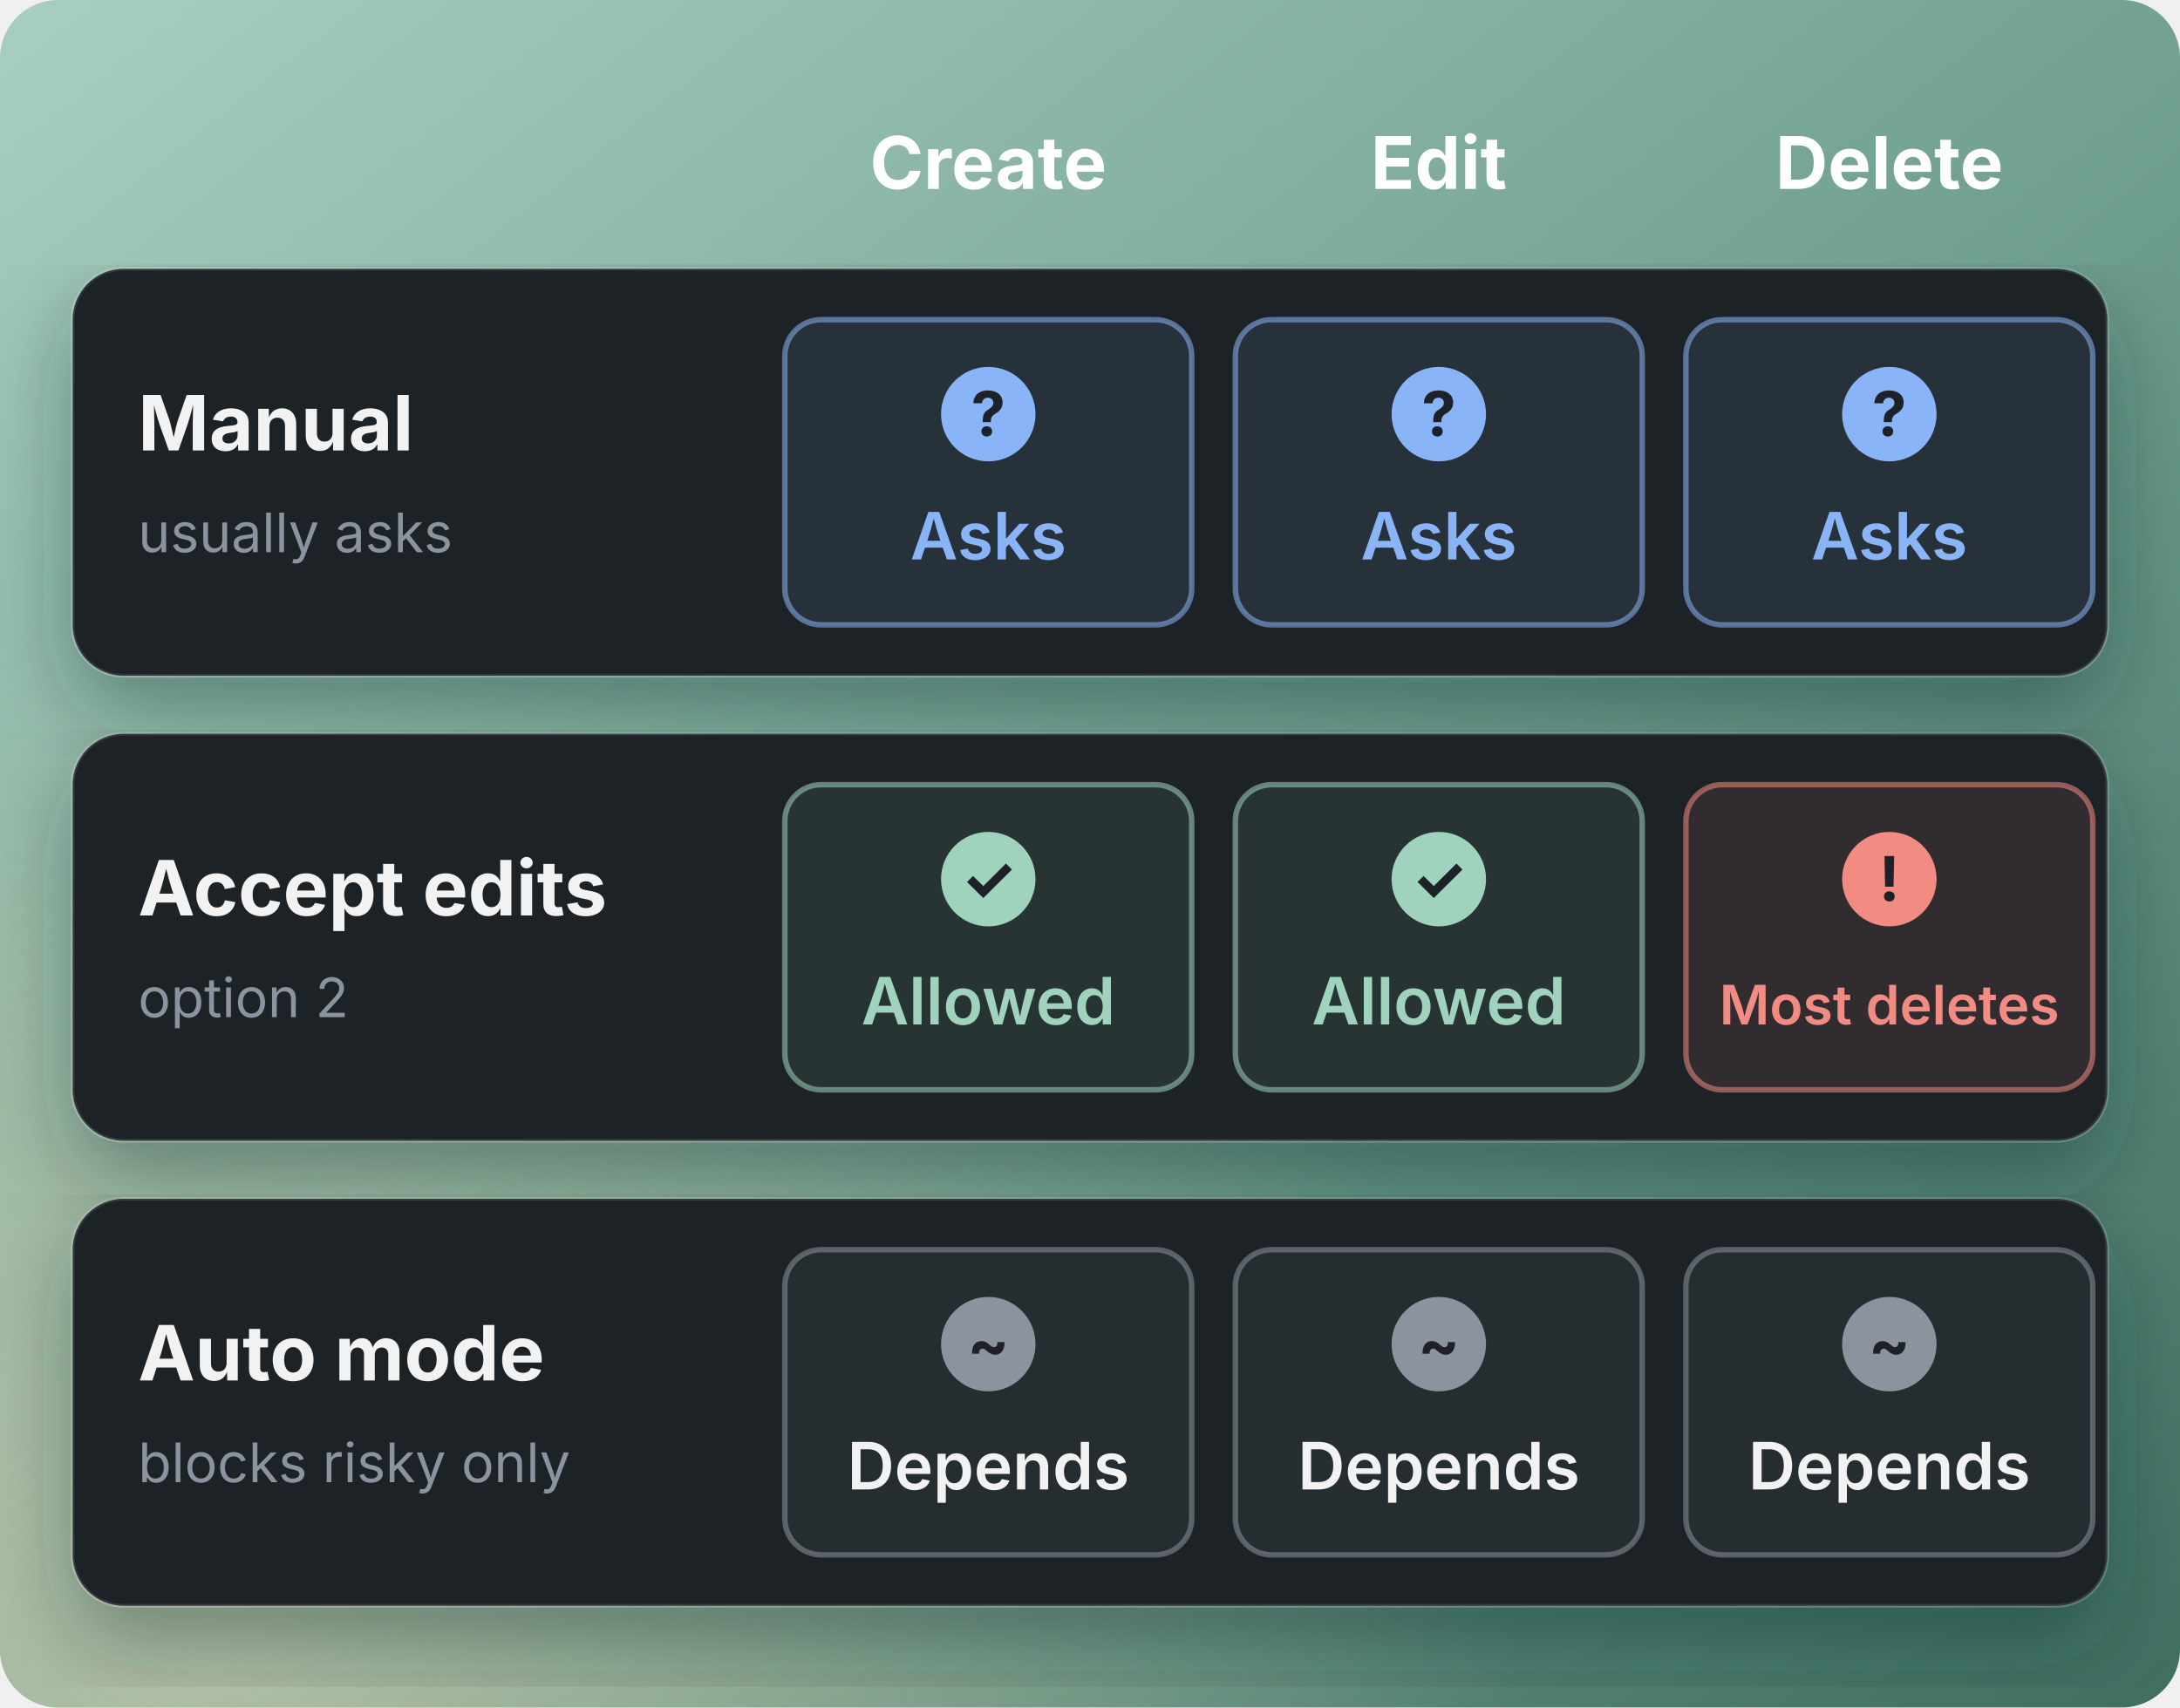
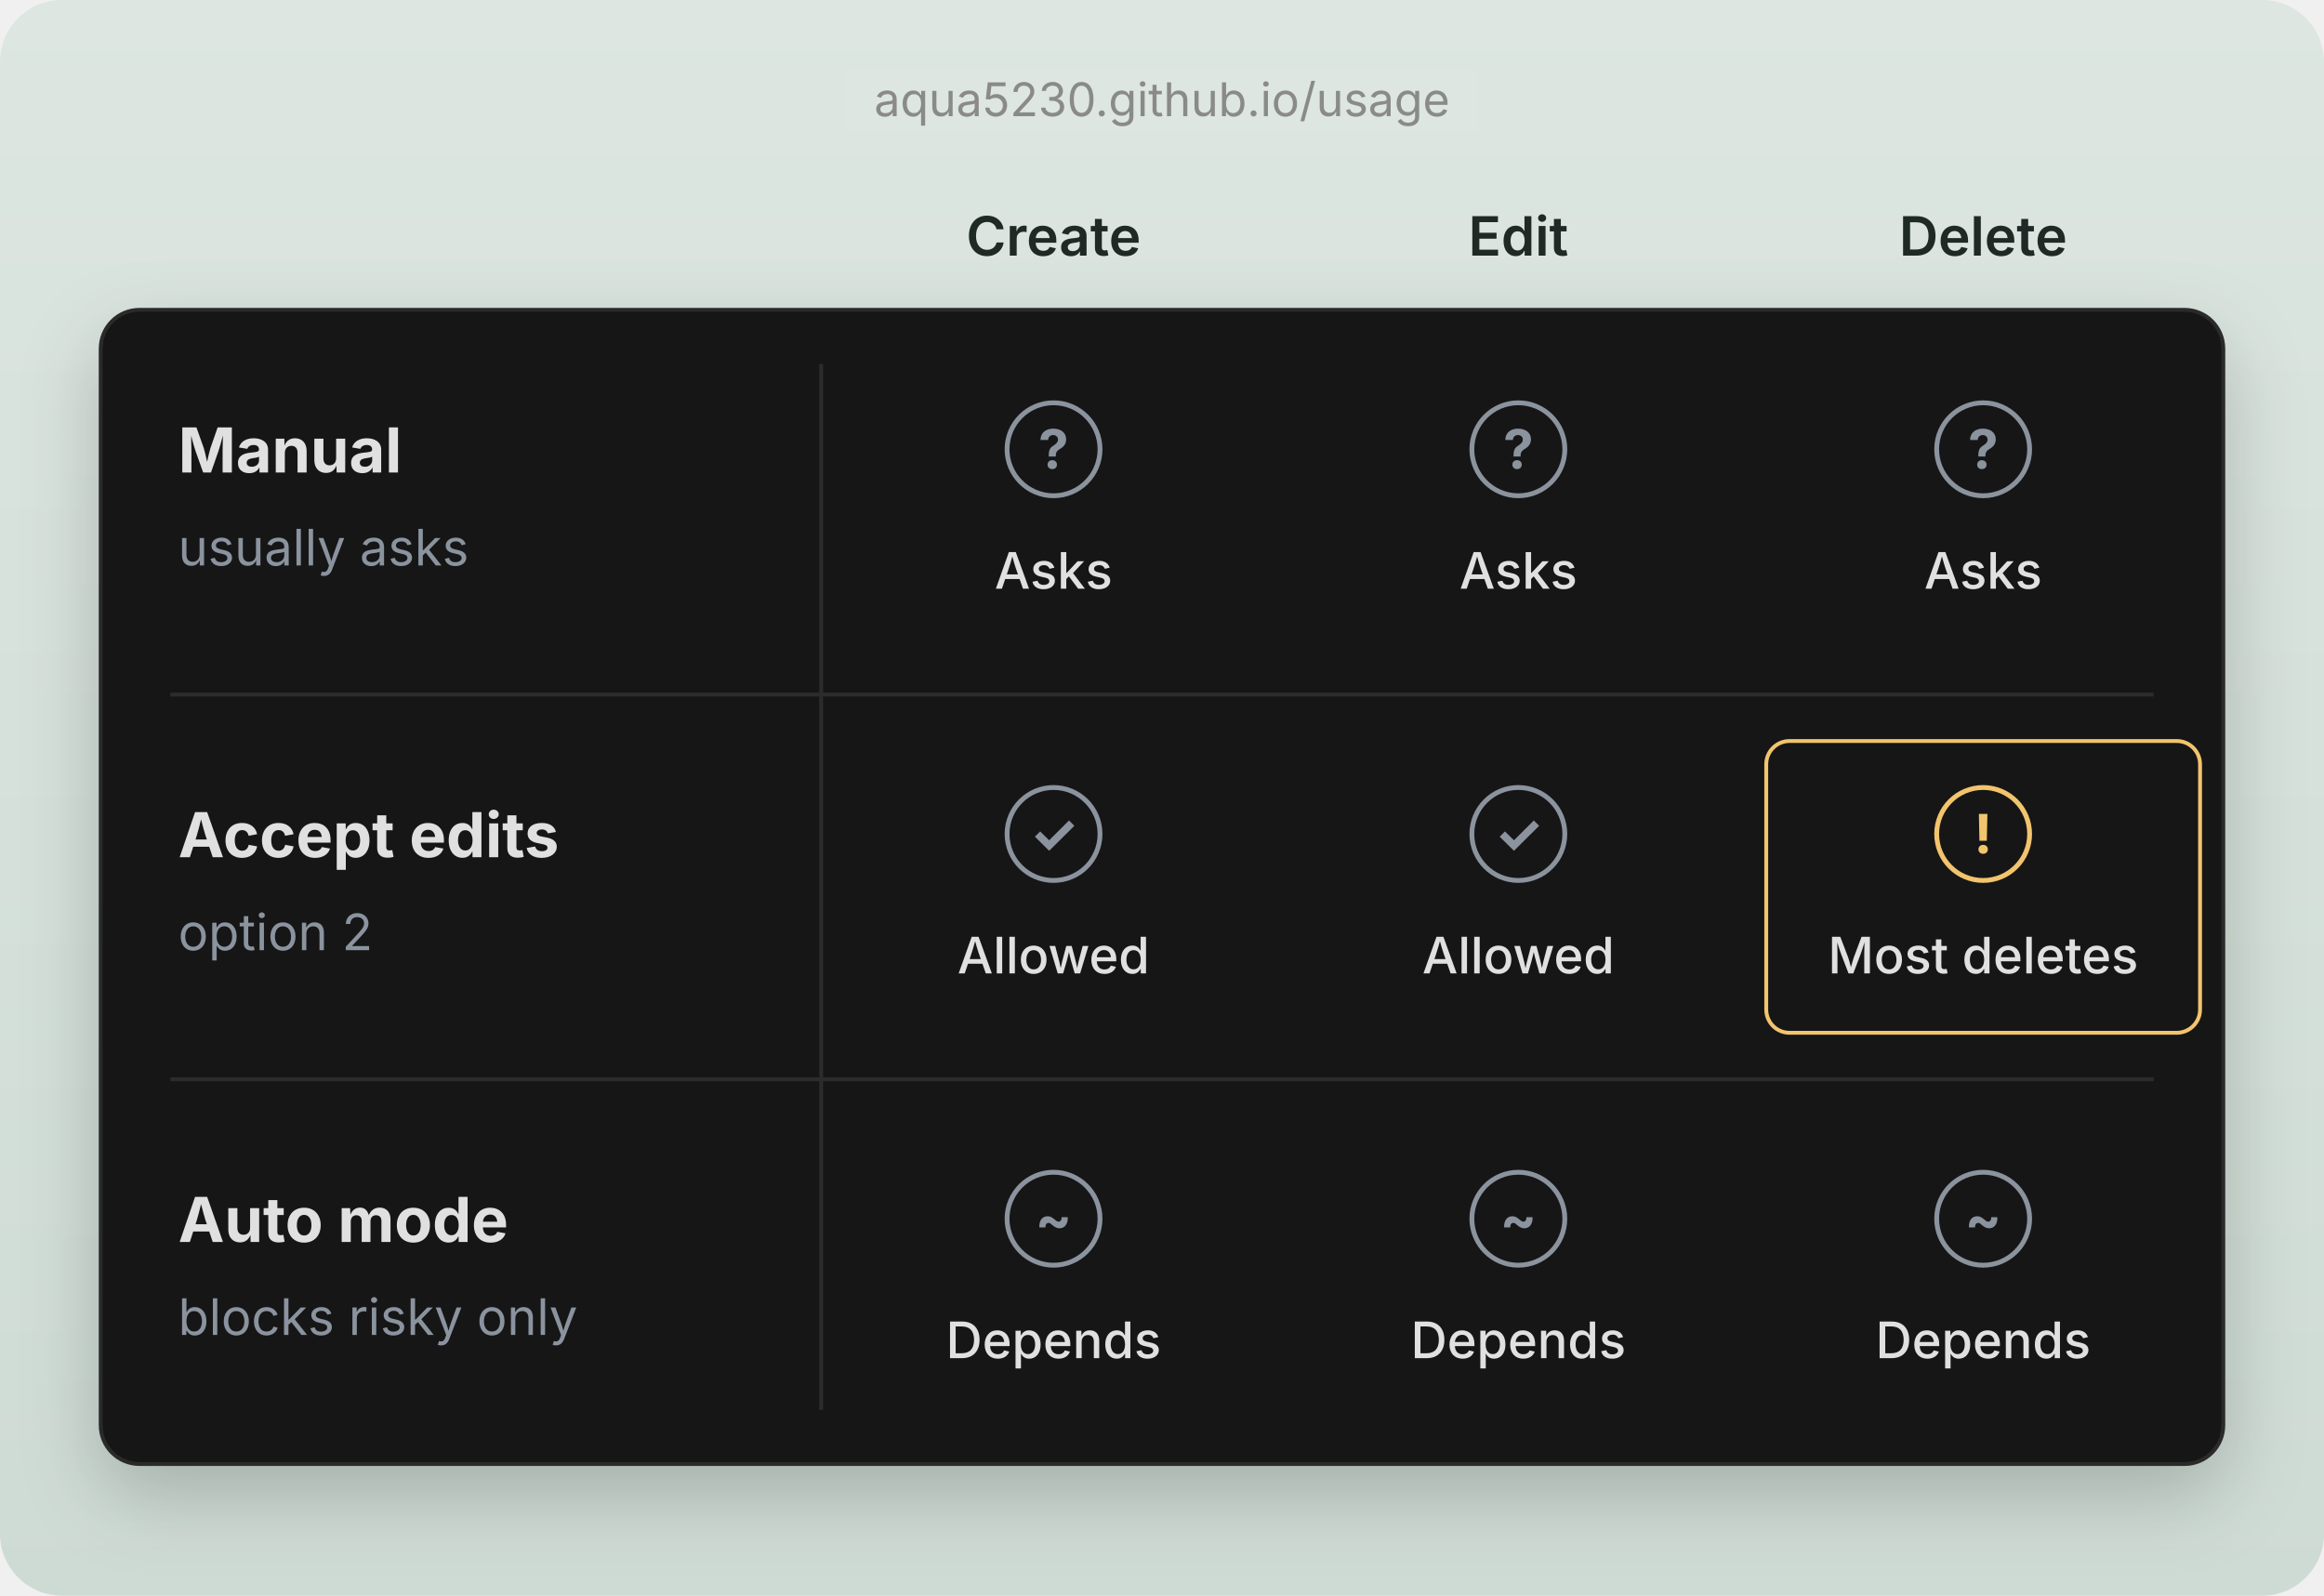
- <svg xmlns="http://www.w3.org/2000/svg" viewBox="0 0 600 470" role="img" aria-label="Three settings compared from top to bottom: Manual usually asks before a change; with accept edits, creating, editing, and ordinary deletions in the folder are allowed without asking; auto mode blocks only actions that look risky." font-family="-apple-system, Inter, Helvetica, Arial, sans-serif">
+ <svg xmlns="http://www.w3.org/2000/svg" viewBox="0 0 600 412" role="img" aria-label="Three settings compared from top to bottom: Manual usually asks before a change; with accept edits, creating, editing, and ordinary deletions in the folder are allowed without asking; auto mode blocks only actions that look risky." font-family="Noto Sans TC, -apple-system, sans-serif">
  <defs>
-     <linearGradient id="bg" x1="0" y1="0" x2="1" y2="1">
-       <stop offset="0" stop-color="#A9CFC0" />
-       <stop offset=".55" stop-color="#6E9E8E" />
-       <stop offset="1" stop-color="#3F6E61" />
+     <linearGradient id="bg" x1="0" y1="0" x2="0" y2="1">
+       <stop offset="0" stop-color="#DDE6E1" />
+       <stop offset="1" stop-color="#CEDBD4" />
    </linearGradient>
-     <radialGradient id="g1" cx=".1" cy=".95" r=".6">
-       <stop offset="0" stop-color="#E8D9B5" stop-opacity=".55" />
-       <stop offset="1" stop-color="#E8D9B5" stop-opacity="0" />
-     </radialGradient>
    <filter id="sh" x="-10%" y="-10%" width="120%" height="130%">
-       <feDropShadow dx="0" dy="10" stdDeviation="12" flood-color="#0B2A22" flood-opacity=".38" />
+       <feDropShadow dx="0" dy="8" stdDeviation="10" flood-color="#141414" flood-opacity="0.20" />
    </filter>
  </defs>
-   <rect width="600" height="470" rx="16" fill="url(#bg)" />
-   <rect width="600" height="470" rx="16" fill="url(#g1)" />
-   <text x="272" y="52" font-size="20" fill="#FFFFFF" text-anchor="middle" font-weight="700">Create</text>
-   <text x="396" y="52" font-size="20" fill="#FFFFFF" text-anchor="middle" font-weight="700">Edit</text>
-   <text x="520" y="52" font-size="20" fill="#FFFFFF" text-anchor="middle" font-weight="700">Delete</text>
+   <rect width="600" height="412" rx="16" fill="url(#bg)" />
+   <text x="272" y="66" font-size="14" font-weight="600" fill="#1F2A26" text-anchor="middle" data-role="label">Create</text>
+   <text x="392" y="66" font-size="14" font-weight="600" fill="#1F2A26" text-anchor="middle" data-role="label">Edit</text>
+   <text x="512" y="66" font-size="14" font-weight="600" fill="#1F2A26" text-anchor="middle" data-role="label">Delete</text>
  <g filter="url(#sh)">
-     <rect x="20" y="74" width="560" height="112" rx="14" fill="#1E2228" stroke="#FFFFFF1A" />
+     <rect x="26" y="80" width="548" height="298" rx="10" fill="#161616" stroke="#2C2C2C" stroke-width="1" />
  </g>
-   <text x="38" y="124" font-size="21" fill="#F2F2F2" font-weight="700">Manual</text>
-   <text x="38" y="152" font-size="15" fill="#8A939E">usually asks</text>
-   <rect x="216" y="88" width="112" height="84" rx="10" fill="#8AB4F8" fill-opacity=".10" stroke="#8AB4F8" stroke-opacity=".55" stroke-width="1.5" />
-   <circle cx="272" cy="114" r="13" fill="#8AB4F8" />
-   <text x="272" y="120" font-size="17" fill="#1E2228" text-anchor="middle" font-weight="700">?</text>
-   <text x="272" y="154" font-size="18" fill="#8AB4F8" text-anchor="middle" font-weight="600">Asks</text>
-   <rect x="340" y="88" width="112" height="84" rx="10" fill="#8AB4F8" fill-opacity=".10" stroke="#8AB4F8" stroke-opacity=".55" stroke-width="1.5" />
-   <circle cx="396" cy="114" r="13" fill="#8AB4F8" />
-   <text x="396" y="120" font-size="17" fill="#1E2228" text-anchor="middle" font-weight="700">?</text>
-   <text x="396" y="154" font-size="18" fill="#8AB4F8" text-anchor="middle" font-weight="600">Asks</text>
-   <rect x="464" y="88" width="112" height="84" rx="10" fill="#8AB4F8" fill-opacity=".10" stroke="#8AB4F8" stroke-opacity=".55" stroke-width="1.5" />
-   <circle cx="520" cy="114" r="13" fill="#8AB4F8" />
-   <text x="520" y="120" font-size="17" fill="#1E2228" text-anchor="middle" font-weight="700">?</text>
-   <text x="520" y="154" font-size="18" fill="#8AB4F8" text-anchor="middle" font-weight="600">Asks</text>
-   <g filter="url(#sh)">
-     <rect x="20" y="202" width="560" height="112" rx="14" fill="#1E2228" stroke="#FFFFFF1A" />
-   </g>
-   <text x="38" y="252" font-size="21" fill="#F2F2F2" font-weight="700">Accept edits</text>
-   <text x="38" y="280" font-size="15" fill="#8A939E">option 2</text>
-   <rect x="216" y="216" width="112" height="84" rx="10" fill="#9FD3BD" fill-opacity=".10" stroke="#9FD3BD" stroke-opacity=".55" stroke-width="1.5" />
-   <circle cx="272" cy="242" r="13" fill="#9FD3BD" />
-   <text x="272" y="248" font-size="17" fill="#1E2228" text-anchor="middle" font-weight="700">✓</text>
-   <text x="272" y="282" font-size="18" fill="#9FD3BD" text-anchor="middle" font-weight="600">Allowed</text>
-   <rect x="340" y="216" width="112" height="84" rx="10" fill="#9FD3BD" fill-opacity=".10" stroke="#9FD3BD" stroke-opacity=".55" stroke-width="1.5" />
-   <circle cx="396" cy="242" r="13" fill="#9FD3BD" />
-   <text x="396" y="248" font-size="17" fill="#1E2228" text-anchor="middle" font-weight="700">✓</text>
-   <text x="396" y="282" font-size="18" fill="#9FD3BD" text-anchor="middle" font-weight="600">Allowed</text>
-   <rect x="464" y="216" width="112" height="84" rx="10" fill="#F28B82" fill-opacity=".10" stroke="#F28B82" stroke-opacity=".55" stroke-width="1.5" />
-   <circle cx="520" cy="242" r="13" fill="#F28B82" />
-   <text x="520" y="248" font-size="17" fill="#1E2228" text-anchor="middle" font-weight="700">!</text>
-   <text x="520" y="282" font-size="15" fill="#F28B82" text-anchor="middle" font-weight="600">Most deletes</text>
-   <g filter="url(#sh)">
-     <rect x="20" y="330" width="560" height="112" rx="14" fill="#1E2228" stroke="#FFFFFF1A" />
-   </g>
-   <text x="38" y="380" font-size="21" fill="#F2F2F2" font-weight="700">Auto mode</text>
-   <text x="38" y="408" font-size="15" fill="#8A939E">blocks risky only</text>
-   <rect x="216" y="344" width="112" height="84" rx="10" fill="#8A939E" fill-opacity=".10" stroke="#8A939E" stroke-opacity=".55" stroke-width="1.5" />
-   <circle cx="272" cy="370" r="13" fill="#8A939E" />
-   <text x="272" y="376" font-size="17" fill="#1E2228" text-anchor="middle" font-weight="700">~</text>
-   <text x="272" y="410" font-size="18" fill="#F2F2F2" text-anchor="middle" font-weight="600">Depends</text>
-   <rect x="340" y="344" width="112" height="84" rx="10" fill="#8A939E" fill-opacity=".10" stroke="#8A939E" stroke-opacity=".55" stroke-width="1.5" />
-   <circle cx="396" cy="370" r="13" fill="#8A939E" />
-   <text x="396" y="376" font-size="17" fill="#1E2228" text-anchor="middle" font-weight="700">~</text>
-   <text x="396" y="410" font-size="18" fill="#F2F2F2" text-anchor="middle" font-weight="600">Depends</text>
-   <rect x="464" y="344" width="112" height="84" rx="10" fill="#8A939E" fill-opacity=".10" stroke="#8A939E" stroke-opacity=".55" stroke-width="1.5" />
-   <circle cx="520" cy="370" r="13" fill="#8A939E" />
-   <text x="520" y="376" font-size="17" fill="#1E2228" text-anchor="middle" font-weight="700">~</text>
-   <text x="520" y="410" font-size="18" fill="#F2F2F2" text-anchor="middle" font-weight="600">Depends</text>
+   <line x1="212" y1="94" x2="212" y2="364" stroke="#2C2C2C" stroke-width="1" />
+   <line x1="44" y1="179.33" x2="556" y2="179.33" stroke="#2C2C2C" stroke-width="1" />
+   <line x1="44" y1="278.67" x2="556" y2="278.67" stroke="#2C2C2C" stroke-width="1" />
+   <text x="46" y="122" font-size="16" font-weight="700" fill="#E0E0E0" text-anchor="start" data-role="label">Manual</text>
+   <text x="46" y="146" font-size="13" font-weight="400" fill="#8A939E" text-anchor="start" data-role="label">usually asks</text>
+   <circle cx="272" cy="116" r="12" fill="none" stroke="#8A939E" stroke-width="1.25" />
+   <text x="272" y="121" font-size="14" font-weight="700" fill="#8A939E" text-anchor="middle" data-role="label">?</text>
+   <text x="272" y="152" font-size="13" font-weight="500" fill="#E0E0E0" text-anchor="middle" data-role="label">Asks</text>
+   <circle cx="392" cy="116" r="12" fill="none" stroke="#8A939E" stroke-width="1.25" />
+   <text x="392" y="121" font-size="14" font-weight="700" fill="#8A939E" text-anchor="middle" data-role="label">?</text>
+   <text x="392" y="152" font-size="13" font-weight="500" fill="#E0E0E0" text-anchor="middle" data-role="label">Asks</text>
+   <circle cx="512" cy="116" r="12" fill="none" stroke="#8A939E" stroke-width="1.25" />
+   <text x="512" y="121" font-size="14" font-weight="700" fill="#8A939E" text-anchor="middle" data-role="label">?</text>
+   <text x="512" y="152" font-size="13" font-weight="500" fill="#E0E0E0" text-anchor="middle" data-role="label">Asks</text>
+   <text x="46" y="221.33" font-size="16" font-weight="700" fill="#E0E0E0" text-anchor="start" data-role="label">Accept edits</text>
+   <text x="46" y="245.33" font-size="13" font-weight="400" fill="#8A939E" text-anchor="start" data-role="label">option 2</text>
+   <circle cx="272" cy="215.33" r="12" fill="none" stroke="#8A939E" stroke-width="1.25" />
+   <text x="272" y="220.33" font-size="14" font-weight="700" fill="#8A939E" text-anchor="middle" data-role="label">✓</text>
+   <text x="272" y="251.33" font-size="13" font-weight="500" fill="#E0E0E0" text-anchor="middle" data-role="label">Allowed</text>
+   <circle cx="392" cy="215.33" r="12" fill="none" stroke="#8A939E" stroke-width="1.25" />
+   <text x="392" y="220.33" font-size="14" font-weight="700" fill="#8A939E" text-anchor="middle" data-role="label">✓</text>
+   <text x="392" y="251.33" font-size="13" font-weight="500" fill="#E0E0E0" text-anchor="middle" data-role="label">Allowed</text>
+   <rect x="456" y="191.33" width="112" height="75.33" rx="6" fill="none" stroke="#F2C46D" stroke-width="1" />
+   <circle cx="512" cy="215.33" r="12" fill="none" stroke="#F2C46D" stroke-width="1.25" />
+   <text x="512" y="220.33" font-size="14" font-weight="700" fill="#F2C46D" text-anchor="middle" data-role="label">!</text>
+   <text x="512" y="251.33" font-size="13" font-weight="500" fill="#E0E0E0" text-anchor="middle" data-role="label">Most deletes</text>
+   <text x="46" y="320.67" font-size="16" font-weight="700" fill="#E0E0E0" text-anchor="start" data-role="label">Auto mode</text>
+   <text x="46" y="344.67" font-size="13" font-weight="400" fill="#8A939E" text-anchor="start" data-role="label">blocks risky only</text>
+   <circle cx="272" cy="314.67" r="12" fill="none" stroke="#8A939E" stroke-width="1.25" />
+   <text x="272" y="319.67" font-size="14" font-weight="700" fill="#8A939E" text-anchor="middle" data-role="label">~</text>
+   <text x="272" y="350.67" font-size="13" font-weight="500" fill="#E0E0E0" text-anchor="middle" data-role="label">Depends</text>
+   <circle cx="392" cy="314.67" r="12" fill="none" stroke="#8A939E" stroke-width="1.25" />
+   <text x="392" y="319.67" font-size="14" font-weight="700" fill="#8A939E" text-anchor="middle" data-role="label">~</text>
+   <text x="392" y="350.67" font-size="13" font-weight="500" fill="#E0E0E0" text-anchor="middle" data-role="label">Depends</text>
+   <circle cx="512" cy="314.67" r="12" fill="none" stroke="#8A939E" stroke-width="1.25" />
+   <text x="512" y="319.67" font-size="14" font-weight="700" fill="#8A939E" text-anchor="middle" data-role="label">~</text>
+   <text x="512" y="350.67" font-size="13" font-weight="500" fill="#E0E0E0" text-anchor="middle" data-role="label">Depends</text>
+   <rect x="218.39" y="18" width="163.22" height="16" fill="#DDE6E1" data-role="watermark-mask" />
+   <text x="300" y="30" font-size="12" font-family="-apple-system, Noto Sans TC, sans-serif" fill="#8A8A8A" text-anchor="middle" data-role="watermark">aqua5230.github.io/usage</text>
</svg>
